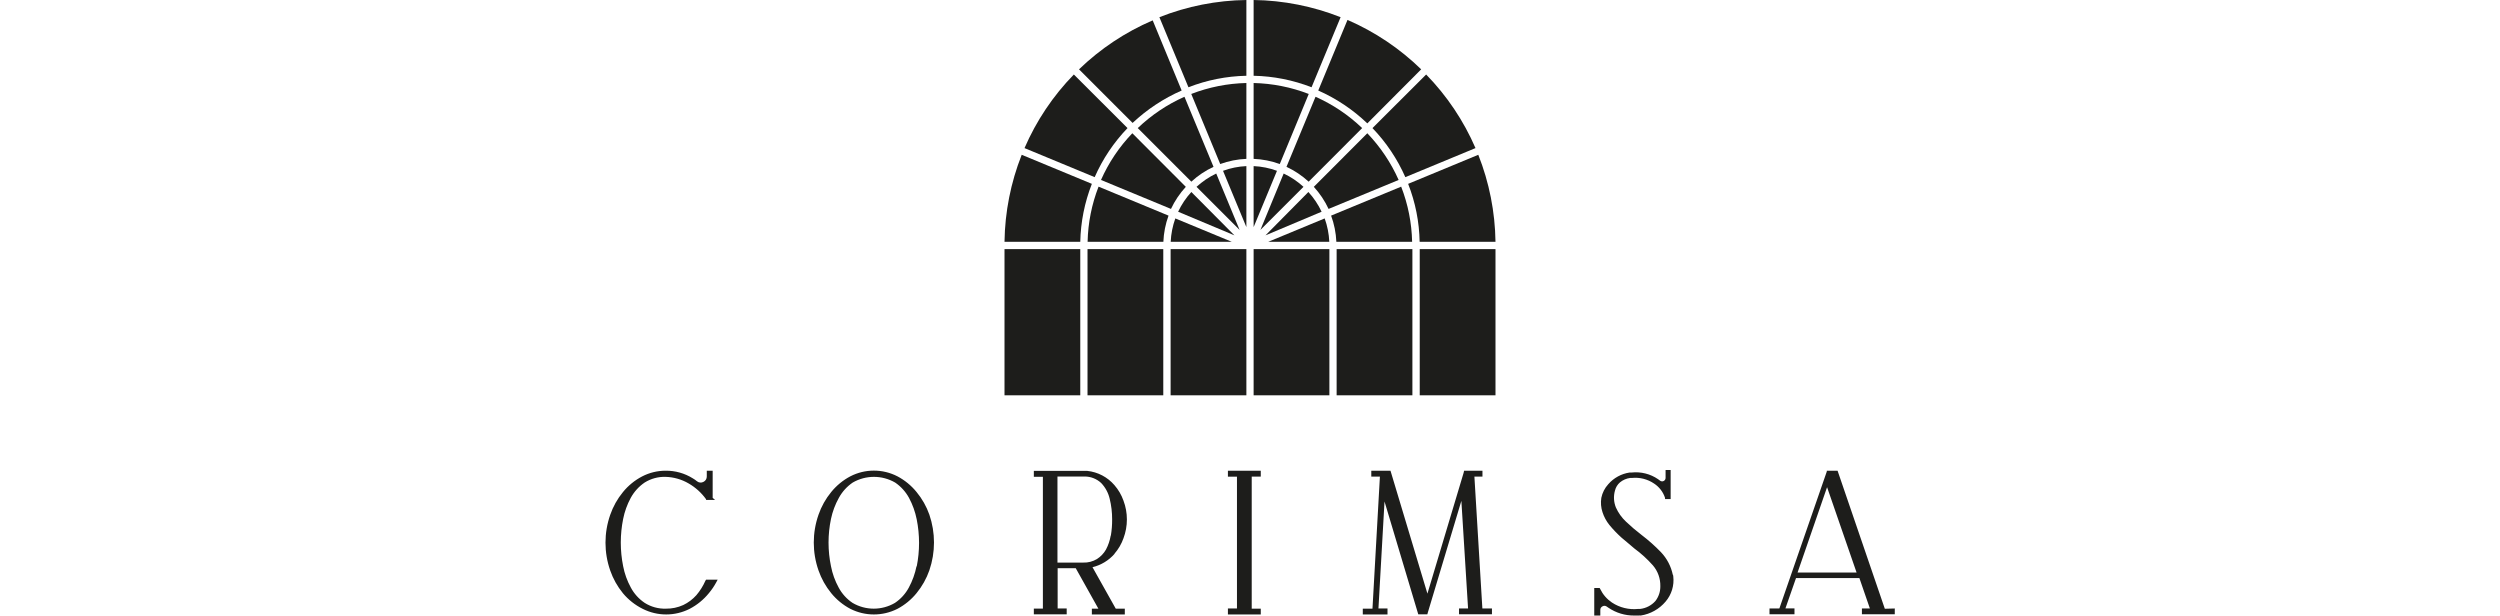
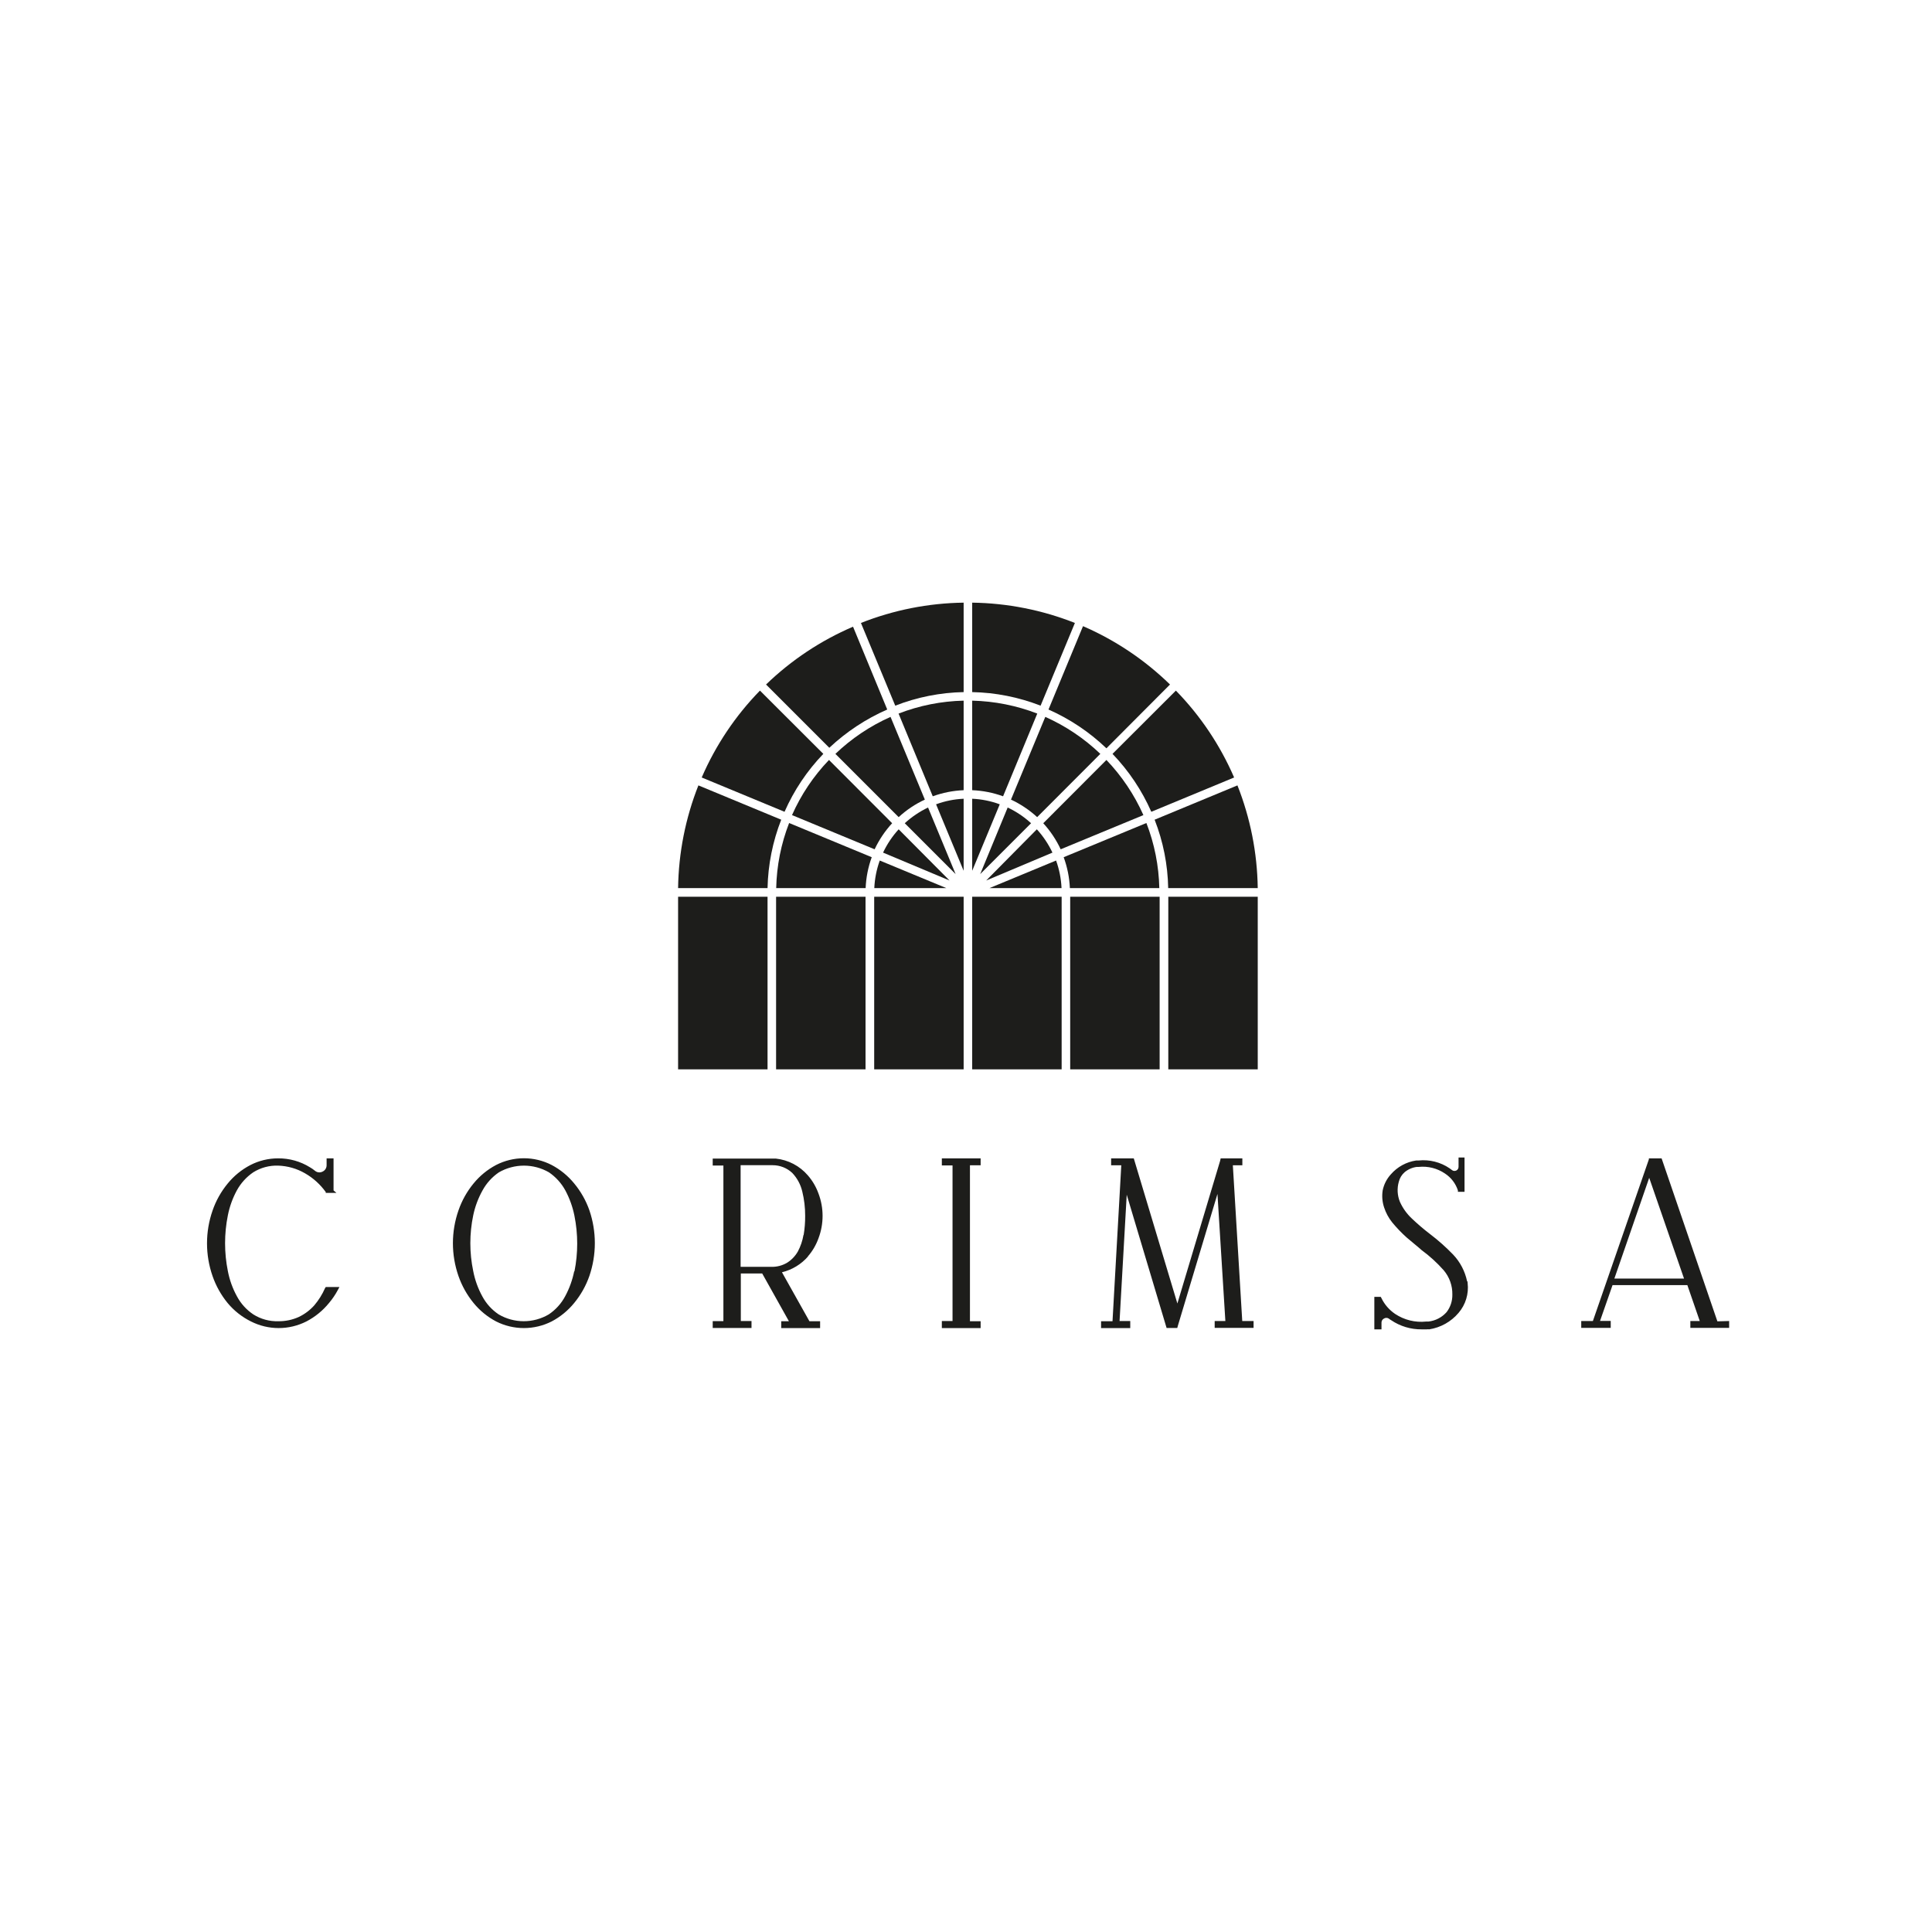
- <svg xmlns="http://www.w3.org/2000/svg" id="Capa_1" data-name="Capa 1" viewBox="0 0 276.18 68">
-   <defs>
-     <style>.cls-1{fill:none;}.cls-2{fill:#1d1d1b;}</style>
-   </defs>
-   <rect class="cls-1" width="276.18" height="68" />
-   <rect class="cls-2" x="138.49" y="27.52" width="8.37" height="16.15" />
-   <polygon class="cls-2" points="165.21 27.52 156.84 27.52 156.84 27.52 156.84 43.67 165.21 43.67 165.21 27.52" />
-   <path class="cls-2" d="M156.84,26.71h8.37a27.14,27.14,0,0,0-1.9-9.61l-7.75,3.21a18.42,18.42,0,0,1,1.27,6.4Z" />
-   <path class="cls-2" d="M138.49,17.55a9.57,9.57,0,0,1,2.89.57l3.2-7.74a18.09,18.09,0,0,0-6.09-1.21Z" />
-   <polygon class="cls-2" points="156.03 27.52 147.67 27.52 147.66 27.52 147.66 43.67 156.03 43.67 156.03 27.52" />
-   <path class="cls-2" d="M147.67,26.71H156a17.89,17.89,0,0,0-1.21-6.09l-7.74,3.2a9.58,9.58,0,0,1,.58,2.89Z" />
-   <path class="cls-2" d="M151.05,14.72l-5.91,5.92a9.64,9.64,0,0,1,1.63,2.44l7.74-3.2A18.11,18.11,0,0,0,151.05,14.72Z" />
-   <path class="cls-2" d="M138.49,25.09l2.58-6.22a8.52,8.52,0,0,0-2.58-.52Z" />
-   <path class="cls-2" d="M139.8,26,146,23.39a8.76,8.76,0,0,0-1.46-2.18Z" />
-   <path class="cls-2" d="M163,16.36a27,27,0,0,0-5.45-8.13l-5.93,5.92a18.67,18.67,0,0,1,3.63,5.42Z" />
-   <path class="cls-2" d="M145.63,10a18.87,18.87,0,0,1,5.42,3.63L157,7.66a27.08,27.08,0,0,0-8.14-5.46Z" />
-   <path class="cls-2" d="M146.34,24.13l-6.23,2.58h6.74A8.82,8.82,0,0,0,146.34,24.13Z" />
-   <path class="cls-2" d="M145.33,10.69l-3.21,7.74a9.64,9.64,0,0,1,2.45,1.64l5.91-5.92A18.06,18.06,0,0,0,145.33,10.69Z" />
-   <path class="cls-2" d="M139.24,25.4,144,20.64a8.85,8.85,0,0,0-2.19-1.47Z" />
-   <path class="cls-2" d="M138.49,8.37a18.65,18.65,0,0,1,6.4,1.27L148.1,1.9A27.1,27.1,0,0,0,138.49,0Z" />
-   <rect class="cls-2" x="129.32" y="27.52" width="8.37" height="16.15" />
-   <path class="cls-2" d="M131,20.64l-5.91-5.92a17.91,17.91,0,0,0-3.46,5.16l7.73,3.2A9.67,9.67,0,0,1,131,20.64Z" />
-   <path class="cls-2" d="M128.52,26.71a9.57,9.57,0,0,1,.57-2.89l-7.73-3.2a17.89,17.89,0,0,0-1.21,6.09h8.37Z" />
-   <path class="cls-2" d="M137.69,18.35a8.52,8.52,0,0,0-2.58.52l2.58,6.22Z" />
-   <path class="cls-2" d="M137.69,0a27.05,27.05,0,0,0-9.61,1.9l3.21,7.74a18.6,18.6,0,0,1,6.4-1.27Z" />
-   <path class="cls-2" d="M137.69,9.17a18,18,0,0,0-6.09,1.21l3.2,7.74a9.57,9.57,0,0,1,2.89-.57Z" />
-   <rect class="cls-2" x="120.14" y="27.52" width="8.37" height="16.15" />
-   <path class="cls-2" d="M129.33,26.71h6.74l-6.23-2.58A8.82,8.82,0,0,0,129.33,26.71Z" />
-   <path class="cls-2" d="M134.36,19.17a9,9,0,0,0-2.18,1.47l4.76,4.76Z" />
-   <path class="cls-2" d="M119.34,26.71a18.66,18.66,0,0,1,1.28-6.4l-7.75-3.21a27.14,27.14,0,0,0-1.9,9.61Z" />
-   <path class="cls-2" d="M125.69,14.15l5.92,5.92a9.47,9.47,0,0,1,2.45-1.64l-3.21-7.74A18.11,18.11,0,0,0,125.69,14.15Z" />
-   <path class="cls-2" d="M131.61,21.21a8.76,8.76,0,0,0-1.46,2.18L136.37,26Z" />
-   <rect class="cls-2" x="110.97" y="27.52" width="8.37" height="16.15" />
-   <path class="cls-2" d="M113.18,16.36l7.75,3.21a18.67,18.67,0,0,1,3.63-5.42l-5.93-5.92A27,27,0,0,0,113.18,16.36Z" />
-   <path class="cls-2" d="M119.2,7.66l5.92,5.92A19.15,19.15,0,0,1,130.54,10l-3.2-7.75A27.08,27.08,0,0,0,119.2,7.66Z" />
-   <path class="cls-2" d="M77.93,64.15a6.49,6.49,0,0,1-1,1.6,4.61,4.61,0,0,1-1.45,1.09,4.48,4.48,0,0,1-1.92.4,4.13,4.13,0,0,1-2.34-.64,4.71,4.71,0,0,1-1.53-1.69,8.07,8.07,0,0,1-.85-2.36,13.23,13.23,0,0,1,0-5.22A8.24,8.24,0,0,1,69.68,55a4.88,4.88,0,0,1,1.53-1.69,4.12,4.12,0,0,1,2.33-.63,5.34,5.34,0,0,1,2.54.73A6.15,6.15,0,0,1,78,55.15l0,.08h1L78.73,55l0-3h-.65v.62a.65.65,0,0,1-.38.62.64.64,0,0,1-.71-.08,3.24,3.24,0,0,0-.46-.32,5.55,5.55,0,0,0-3-.84,5.63,5.63,0,0,0-2.59.63,6.76,6.76,0,0,0-2.12,1.73,8.14,8.14,0,0,0-1.41,2.52,9.32,9.32,0,0,0,0,6.14,8.25,8.25,0,0,0,1.41,2.52A6.76,6.76,0,0,0,71,67.26a5.74,5.74,0,0,0,5.19,0,6.76,6.76,0,0,0,2.12-1.73,6.94,6.94,0,0,0,.82-1.21l.15-.28H78Zm23.32-9.8a6.84,6.84,0,0,0-2.11-1.73,5.68,5.68,0,0,0-5.2,0,6.84,6.84,0,0,0-2.11,1.73,8.14,8.14,0,0,0-1.41,2.52,9.32,9.32,0,0,0,0,6.14,8.25,8.25,0,0,0,1.41,2.52,6.84,6.84,0,0,0,2.11,1.73,5.76,5.76,0,0,0,5.2,0,6.84,6.84,0,0,0,2.11-1.73A8.28,8.28,0,0,0,102.67,63a9.5,9.5,0,0,0,0-6.14A8.16,8.16,0,0,0,101.25,54.35Zm0,8.2a8.37,8.37,0,0,1-.85,2.36,4.71,4.71,0,0,1-1.53,1.69,4.62,4.62,0,0,1-4.69,0,4.71,4.71,0,0,1-1.53-1.69,8.07,8.07,0,0,1-.85-2.36,12.75,12.75,0,0,1,0-5.22A8.24,8.24,0,0,1,92.67,55a4.88,4.88,0,0,1,1.53-1.69,4.68,4.68,0,0,1,4.69,0A4.88,4.88,0,0,1,100.42,55a8.55,8.55,0,0,1,.85,2.37,13.23,13.23,0,0,1,0,5.22Zm21.86-1.37a5.28,5.28,0,0,0,1-1.71,5.91,5.91,0,0,0,0-4.17,5.28,5.28,0,0,0-1-1.71,4.59,4.59,0,0,0-3-1.57v0h-5.9v.65h1V67.23h-1v.64h3.63v-.65h-1V62.77h2l2.5,4.47h-.72v.64h3.64v-.64h-1l-2.57-4.58A4.72,4.72,0,0,0,123.13,61.18Zm-.41-2a5.11,5.11,0,0,1-.52,1.53,3,3,0,0,1-1,1.05,2.76,2.76,0,0,1-1.53.39h-2.83V52.64h3a2.68,2.68,0,0,1,1.83.72,3.76,3.76,0,0,1,.94,1.74,9.41,9.41,0,0,1,.27,2.27A10.34,10.34,0,0,1,122.72,59.16Zm62.1,4.33v0A5.15,5.15,0,0,0,183.49,61a18.89,18.89,0,0,0-2.15-1.91,20.75,20.75,0,0,1-1.71-1.46,4.85,4.85,0,0,1-1.12-1.57,2.87,2.87,0,0,1-.1-1.87,1.73,1.73,0,0,1,.55-.9,2.23,2.23,0,0,1,1.13-.49l.18,0a3.69,3.69,0,0,1,2.46.62A3,3,0,0,1,183.94,55l0,.13h.62l0-3.21H184v.87a.38.38,0,0,1-.61.31l-.23-.17a4.35,4.35,0,0,0-2.91-.73l-.22,0a3.88,3.88,0,0,0-2.36,1.29A3.17,3.17,0,0,0,176.9,55a3.38,3.38,0,0,0,.13,1.58,4.39,4.39,0,0,0,.76,1.41,12.93,12.93,0,0,0,1.35,1.41c.48.42,1,.82,1.41,1.19a13.1,13.1,0,0,1,2.06,1.88,3.42,3.42,0,0,1,.81,2.28,2.61,2.61,0,0,1-.54,1.64,2.66,2.66,0,0,1-1.7.88l-.21,0a4.41,4.41,0,0,1-2.9-.71,3.77,3.77,0,0,1-1.29-1.49l-.06-.11h-.41l-.19,0V68h.67v-.62a.42.42,0,0,1,.23-.39.42.42,0,0,1,.45,0,1.43,1.43,0,0,0,.22.15,5,5,0,0,0,2.86.86l.48,0h0a.69.69,0,0,1,.22,0A4.49,4.49,0,0,0,184,66.46a3.63,3.63,0,0,0,.85-2.79A.57.57,0,0,0,184.82,63.49Zm23.42,3.74L203,52h-1l-.19,0v.09l-5.24,15.13h-1.09v.64h2.76v-.65h-1l1.17-3.35h7l1.16,3.36h-.88v.64h3.63v-.64Zm-9.64-4,3.26-9.43,3.26,9.43ZM135.65,52v.66h1V67.22h-1v.66h3.63v-.64h-1V52.65h1V52h-2.39Zm27.23.65h.89V52l-1.72,0h-.31l-.05.23-4,13.35L153.61,52h-2.12v.65h.95l-.05.9-.77,13.69h-1.07v.64h1l.66,0v0l1.07,0v-.66h-1l.67-11.82,3.73,12.47h1l.06-.22,3.7-12.32.74,11.89h-1v.64h3.64v-.64h-1.06Z" />
+ <svg xmlns="http://www.w3.org/2000/svg" width="200" height="200" viewBox="0 0 200 200" fill="none">
+   <path d="M109.901 92.831H100.641V110.698H109.901V92.831Z" fill="#1D1D1B" />
+   <path d="M130.201 92.831H120.942V110.698H130.201V92.831Z" fill="#1D1D1B" />
+   <path d="M120.942 91.935H130.201C130.151 88.293 129.439 84.691 128.099 81.303L119.526 84.855C120.411 87.112 120.887 89.51 120.931 91.935H120.942Z" fill="#1D1D1B" />
+   <path d="M100.641 81.801C101.733 81.845 102.811 82.058 103.838 82.432L107.378 73.869C105.227 73.038 102.947 72.585 100.641 72.531V81.801Z" fill="#1D1D1B" />
+   <path d="M120.045 92.831H110.797H110.786V110.698H120.045V92.831Z" fill="#1D1D1B" />
+   <path d="M110.797 91.935H120.012C119.962 89.629 119.509 87.348 118.674 85.198L110.111 88.738C110.489 89.764 110.705 90.843 110.753 91.935H110.797Z" fill="#1D1D1B" />
+   <path d="M114.536 78.671L107.998 85.22C108.733 86.022 109.341 86.933 109.801 87.919L118.364 84.379C117.426 82.27 116.131 80.339 114.536 78.671Z" fill="#1D1D1B" />
+   <path d="M100.641 90.143L103.495 83.262C102.579 82.923 101.617 82.729 100.641 82.686V90.143Z" fill="#1D1D1B" />
+   <path d="M102.09 91.15L108.949 88.262C108.535 87.382 107.991 86.569 107.334 85.85L102.09 91.15Z" fill="#1D1D1B" />
+   <path d="M127.756 80.485C126.311 77.144 124.268 74.096 121.727 71.491L115.167 78.04C116.847 79.787 118.206 81.817 119.183 84.036L127.756 80.485Z" fill="#1D1D1B" />
+   <path d="M108.54 73.449C110.757 74.429 112.786 75.788 114.536 77.465L121.119 70.86C118.509 68.316 115.458 66.269 112.113 64.82L108.54 73.449Z" fill="#1D1D1B" />
+   <path d="M109.325 89.081L102.433 91.935H109.89C109.845 90.961 109.655 89.999 109.325 89.081Z" fill="#1D1D1B" />
+   <path d="M108.208 74.212L104.657 82.775C105.648 83.237 106.562 83.849 107.367 84.589L113.906 78.04C112.241 76.445 110.314 75.15 108.208 74.212Z" fill="#1D1D1B" />
+   <path d="M101.471 90.486L106.737 85.22C106.015 84.56 105.198 84.011 104.314 83.593L101.471 90.486Z" fill="#1D1D1B" />
+   <path d="M100.641 71.646C103.065 71.694 105.462 72.17 107.721 73.051L111.273 64.488C107.886 63.147 104.283 62.435 100.641 62.386V71.646Z" fill="#1D1D1B" />
+   <path d="M99.756 92.831H90.496V110.698H99.756V92.831Z" fill="#1D1D1B" />
+   <path d="M92.355 85.22L85.817 78.671C84.218 80.336 82.923 82.268 81.989 84.379L90.541 87.919C91.004 86.932 91.616 86.022 92.355 85.22Z" fill="#1D1D1B" />
+   <path d="M89.611 91.935C89.655 90.843 89.868 89.765 90.242 88.738L81.69 85.198C80.855 87.348 80.402 89.629 80.352 91.935H89.611Z" fill="#1D1D1B" />
+   <path d="M99.756 82.686C98.781 82.729 97.818 82.923 96.902 83.262L99.756 90.143V82.686Z" fill="#1D1D1B" />
+   <path d="M99.756 62.386C96.114 62.434 92.511 63.146 89.124 64.488L92.676 73.051C94.935 72.169 97.332 71.693 99.756 71.646V62.386Z" fill="#1D1D1B" />
+   <path d="M99.756 72.531C97.45 72.583 95.17 73.036 93.019 73.869L96.559 82.432C97.586 82.058 98.664 81.845 99.756 81.801V72.531Z" fill="#1D1D1B" />
+   <path d="M89.6 92.831H80.341V110.698H89.6V92.831Z" fill="#1D1D1B" />
+   <path d="M90.507 91.935H97.964L91.072 89.081C90.742 89.999 90.552 90.961 90.507 91.935Z" fill="#1D1D1B" />
+   <path d="M96.072 83.593C95.193 84.014 94.38 84.562 93.66 85.22L98.926 90.486L96.072 83.593Z" fill="#1D1D1B" />
+   <path d="M79.456 91.935C79.508 89.51 79.987 87.113 80.872 84.855L72.298 81.303C70.958 84.691 70.246 88.293 70.196 91.935H79.456Z" fill="#1D1D1B" />
+   <path d="M86.481 78.04L93.03 84.589C93.833 83.847 94.748 83.234 95.74 82.775L92.189 74.212C90.08 75.15 88.149 76.445 86.481 78.04Z" fill="#1D1D1B" />
+   <path d="M93.03 85.85C92.373 86.569 91.829 87.382 91.415 88.262L98.296 91.15L93.03 85.85Z" fill="#1D1D1B" />
+   <path d="M79.456 92.831H70.196V110.698H79.456V92.831Z" fill="#1D1D1B" />
+   <path d="M72.641 80.485L81.215 84.036C82.191 81.817 83.55 79.787 85.23 78.04L78.67 71.491C76.129 74.096 74.086 77.144 72.641 80.485Z" fill="#1D1D1B" />
+   <path d="M79.301 70.86L85.85 77.409C87.609 75.757 89.636 74.418 91.846 73.449L88.306 64.875C84.966 66.307 81.915 68.335 79.301 70.86Z" fill="#1D1D1B" />
+   <path d="M33.644 133.355C33.363 133.995 32.99 134.592 32.538 135.125C32.088 135.629 31.543 136.039 30.933 136.331C30.267 136.633 29.541 136.784 28.809 136.773C27.895 136.802 26.993 136.555 26.221 136.065C25.512 135.59 24.93 134.948 24.528 134.195C24.08 133.38 23.763 132.499 23.588 131.585C23.204 129.679 23.204 127.716 23.588 125.81C23.766 124.909 24.079 124.04 24.517 123.232C24.926 122.484 25.506 121.843 26.209 121.362C26.98 120.878 27.878 120.635 28.787 120.665C29.777 120.695 30.743 120.973 31.597 121.473C32.434 121.957 33.158 122.613 33.721 123.398V123.487H34.828L34.529 123.232V119.913H33.81V120.599C33.816 120.742 33.779 120.884 33.705 121.006C33.63 121.129 33.52 121.226 33.389 121.285C33.264 121.35 33.123 121.376 32.983 121.361C32.843 121.345 32.711 121.288 32.604 121.197C32.445 121.064 32.275 120.946 32.095 120.843C31.1 120.222 29.948 119.9 28.776 119.913C27.779 119.913 26.796 120.152 25.911 120.61C25.007 121.082 24.209 121.733 23.566 122.524C22.884 123.353 22.355 124.297 22.006 125.312C21.238 127.511 21.238 129.905 22.006 132.105C22.358 133.118 22.886 134.062 23.566 134.892C24.229 135.687 25.05 136.335 25.977 136.795C26.867 137.246 27.851 137.481 28.848 137.481C29.846 137.481 30.829 137.246 31.719 136.795C32.623 136.324 33.421 135.673 34.064 134.881C34.413 134.468 34.717 134.02 34.971 133.543L35.137 133.233H33.721L33.644 133.355ZM59.443 122.513C58.801 121.725 58.007 121.074 57.108 120.599C56.219 120.141 55.233 119.902 54.232 119.902C53.231 119.902 52.245 120.141 51.356 120.599C50.457 121.074 49.663 121.725 49.021 122.513C48.339 123.342 47.811 124.286 47.461 125.301C46.694 127.5 46.694 129.894 47.461 132.094C47.813 133.107 48.342 134.051 49.021 134.881C49.663 135.67 50.457 136.321 51.356 136.795C52.247 137.246 53.233 137.481 54.232 137.481C55.231 137.481 56.217 137.246 57.108 136.795C58.007 136.321 58.801 135.67 59.443 134.881C60.127 134.048 60.659 133.101 61.014 132.082C61.765 129.881 61.765 127.492 61.014 125.29C60.659 124.278 60.127 123.338 59.443 122.513ZM59.443 131.585C59.262 132.497 58.945 133.377 58.502 134.195C58.1 134.948 57.518 135.59 56.81 136.065C56.023 136.528 55.128 136.772 54.215 136.772C53.303 136.772 52.407 136.528 51.621 136.065C50.912 135.59 50.331 134.948 49.928 134.195C49.481 133.38 49.164 132.499 48.988 131.585C48.59 129.68 48.59 127.714 48.988 125.81C49.177 124.907 49.501 124.038 49.951 123.232C50.359 122.484 50.939 121.843 51.643 121.362C52.432 120.906 53.327 120.666 54.237 120.666C55.148 120.666 56.043 120.906 56.832 121.362C57.536 121.843 58.116 122.484 58.524 123.232C58.965 124.055 59.282 124.938 59.465 125.854C59.848 127.76 59.848 129.723 59.465 131.629L59.443 131.585ZM83.626 130.069C84.111 129.514 84.486 128.872 84.733 128.177C85.293 126.691 85.293 125.051 84.733 123.564C84.486 122.869 84.111 122.227 83.626 121.672C82.782 120.691 81.595 120.07 80.307 119.935H73.78V120.654H74.886V136.762H73.78V137.47H77.796V136.751H76.69V131.828H78.902L81.668 136.773H80.872V137.481H84.898V136.773H83.792L80.949 131.706C81.996 131.452 82.939 130.88 83.648 130.069H83.626ZM83.173 127.856C83.072 128.448 82.878 129.019 82.597 129.549C82.329 130.021 81.949 130.42 81.491 130.711C80.981 131.016 80.393 131.166 79.799 131.142H76.668V120.621H79.987C80.738 120.621 81.462 120.905 82.011 121.418C82.523 121.955 82.882 122.62 83.051 123.343C83.252 124.165 83.353 125.008 83.35 125.854C83.356 126.517 83.304 127.18 83.195 127.834L83.173 127.856ZM151.874 132.647C151.659 131.604 151.157 130.642 150.424 129.87C149.686 129.106 148.891 128.4 148.046 127.757C147.387 127.253 146.755 126.714 146.154 126.142C145.629 125.651 145.208 125.061 144.915 124.405C144.648 123.747 144.609 123.019 144.804 122.336C144.899 121.949 145.111 121.601 145.413 121.34C145.77 121.046 146.204 120.858 146.663 120.798H146.862C147.822 120.698 148.786 120.941 149.584 121.484C150.216 121.898 150.688 122.514 150.922 123.232V123.376H151.608V119.825H150.989V120.787C150.99 120.866 150.969 120.944 150.929 121.012C150.888 121.08 150.829 121.135 150.759 121.17C150.688 121.206 150.609 121.221 150.53 121.214C150.452 121.207 150.377 121.178 150.314 121.13L150.059 120.942C149.116 120.3 147.975 120.013 146.84 120.134H146.597C145.584 120.284 144.658 120.79 143.986 121.562C143.555 122.031 143.261 122.608 143.134 123.232C143.043 123.818 143.092 124.417 143.278 124.98C143.46 125.547 143.745 126.076 144.118 126.54C144.576 127.097 145.076 127.618 145.612 128.1C146.143 128.564 146.718 129.007 147.172 129.416C148.003 130.027 148.767 130.724 149.451 131.496C150.047 132.2 150.366 133.097 150.347 134.018C150.359 134.674 150.149 135.313 149.75 135.833C149.265 136.379 148.595 136.726 147.869 136.806H147.637C146.508 136.926 145.374 136.648 144.428 136.021C143.815 135.608 143.322 135.039 143.001 134.372L142.935 134.251H142.481H142.271V137.614H143.012V136.928C143.009 136.839 143.031 136.752 143.076 136.675C143.121 136.599 143.187 136.537 143.267 136.497C143.341 136.449 143.427 136.424 143.516 136.424C143.604 136.424 143.69 136.449 143.764 136.497C143.84 136.559 143.922 136.615 144.008 136.663C144.941 137.295 146.045 137.627 147.172 137.614H147.703C147.783 137.601 147.866 137.601 147.946 137.614C149.133 137.432 150.214 136.827 150.989 135.91C151.35 135.489 151.621 134.997 151.782 134.466C151.944 133.934 151.994 133.375 151.929 132.824C151.929 132.756 151.917 132.689 151.896 132.625L151.874 132.647ZM177.783 136.784L172.008 119.913H170.902H170.692V120.013L164.895 136.751H163.689V137.459H166.742V136.74H165.636L166.93 133.034H174.674L175.958 136.751H174.984V137.459H179V136.751L177.783 136.784ZM167.118 132.359L170.725 121.927L174.331 132.359H167.118ZM97.499 119.913V120.643H98.606V136.751H97.499V137.481H101.515V136.773H100.409V120.632H101.515V119.913H98.871H97.499ZM127.624 120.632H128.608V119.913H126.705H126.362L126.307 120.168L121.882 134.937L117.368 119.913H115.023V120.632H116.074L116.019 121.628L115.167 136.773H113.983V137.481H115.089H115.819H117.003V136.751H115.897L116.638 123.675L120.765 137.47H121.871L121.937 137.227L126.031 123.597L126.849 136.751H125.743V137.459H129.77V136.751H128.597L127.624 120.632Z" fill="#1D1D1B" />
</svg>
